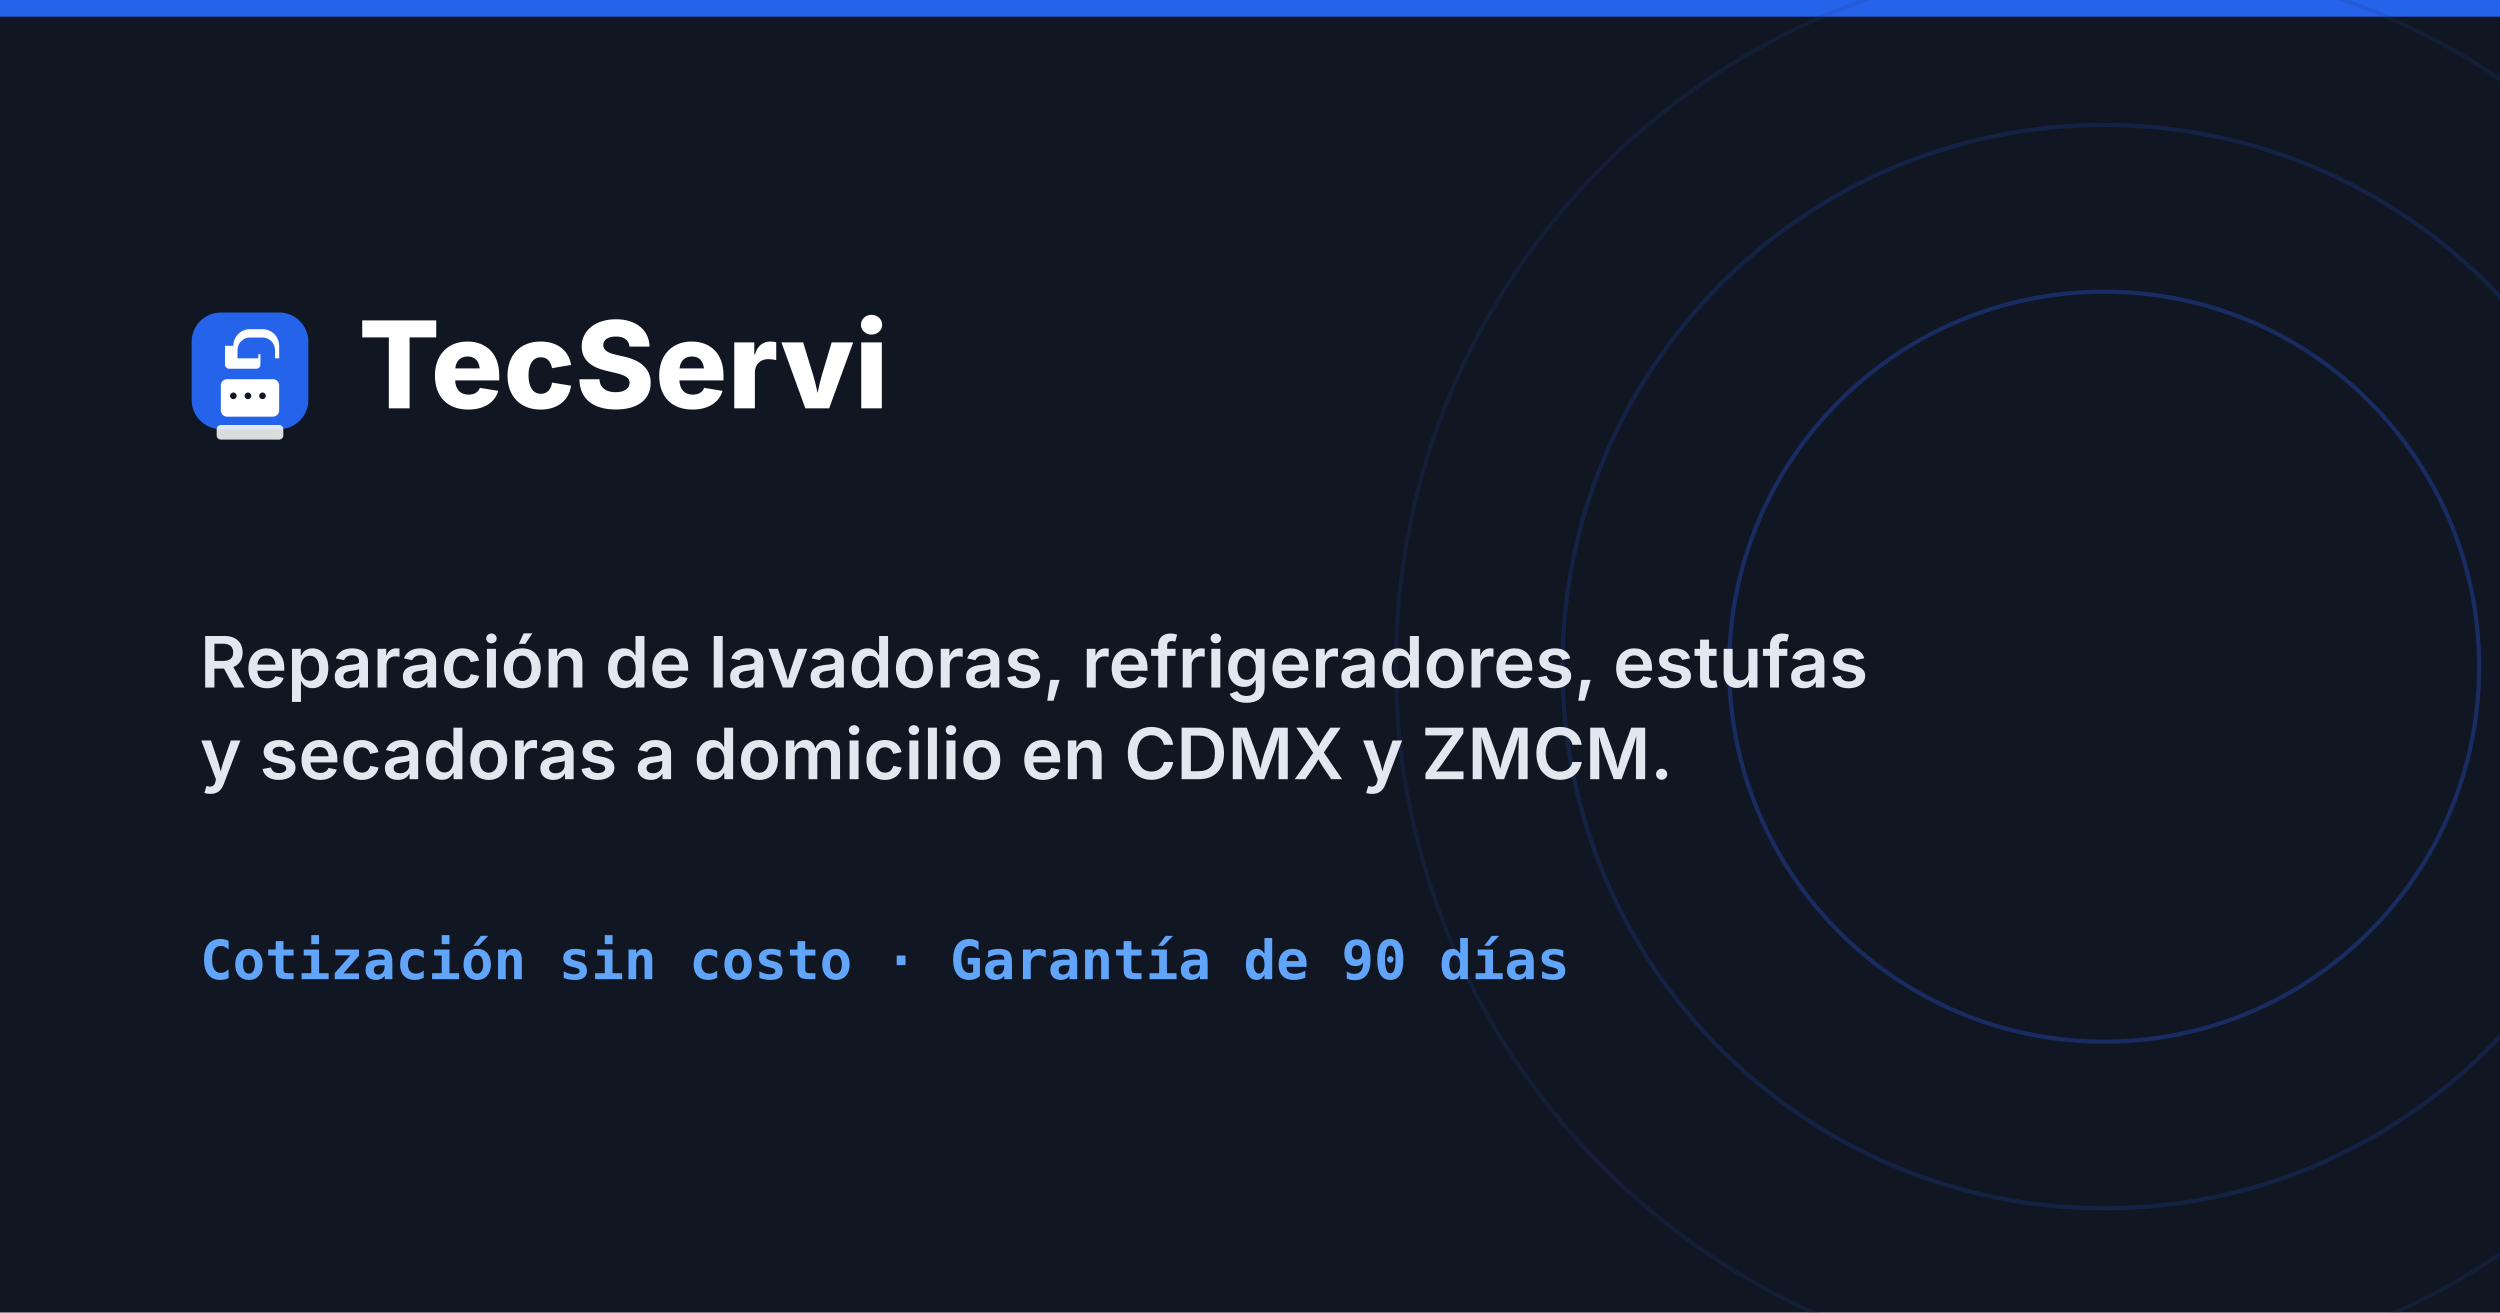
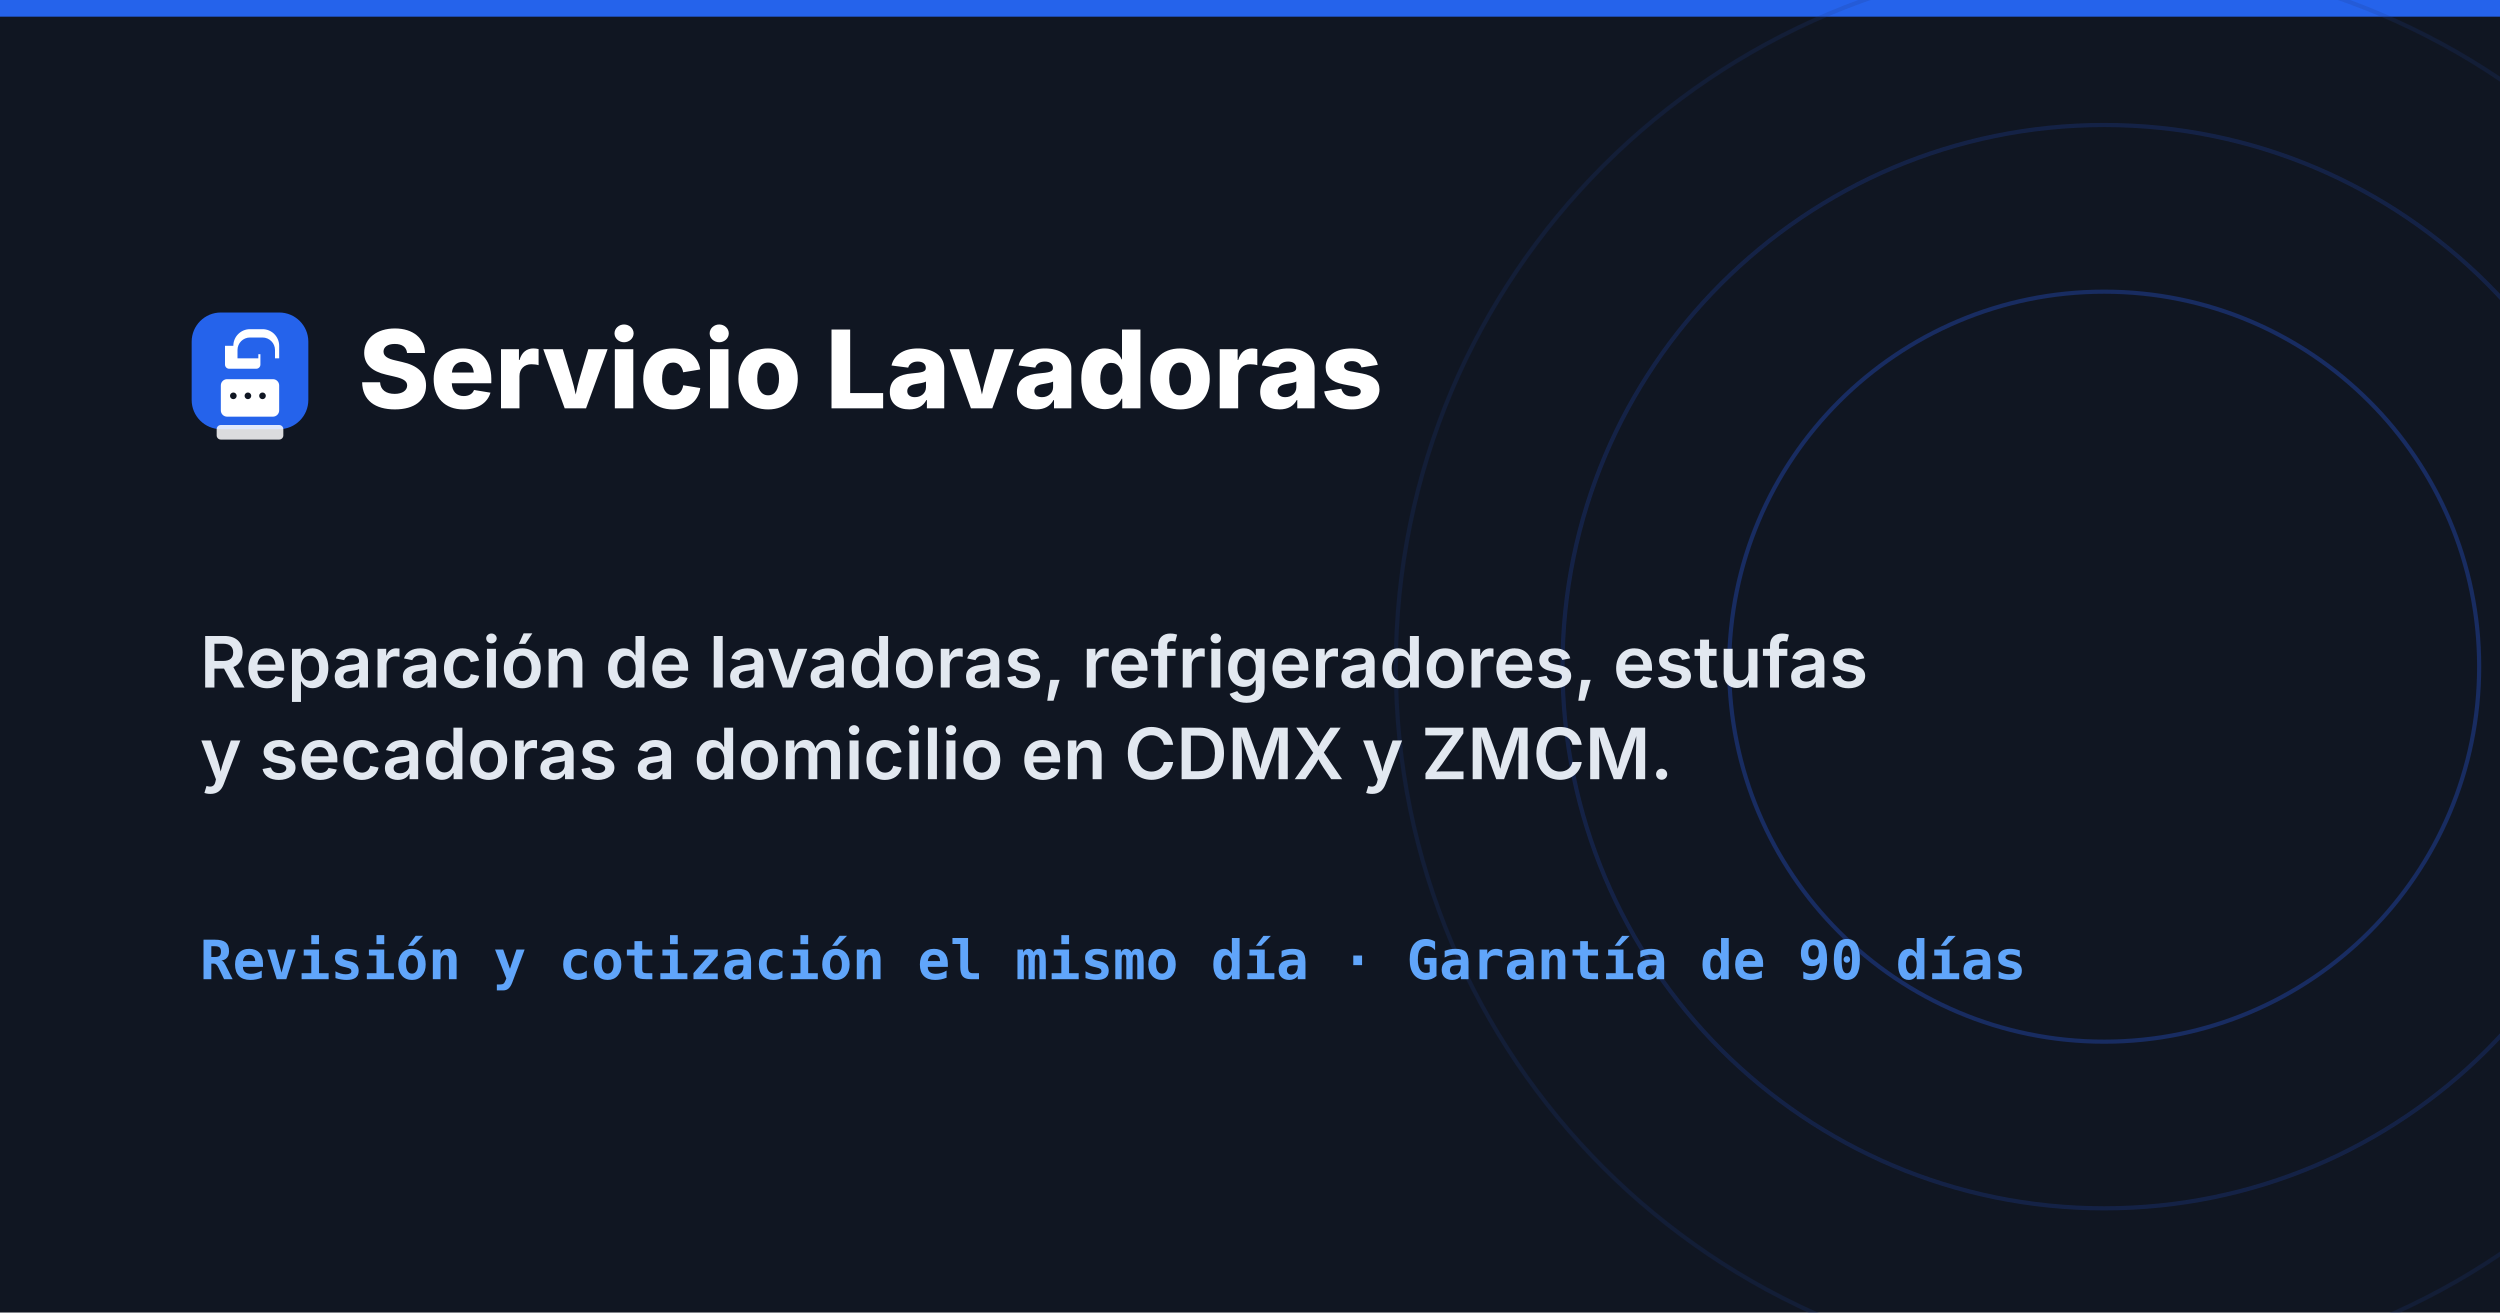
<svg xmlns="http://www.w3.org/2000/svg" width="1200" height="630" viewBox="0 0 1200 630">
  <rect width="1200" height="630" fill="#101622" />
  <rect x="0" y="0" width="1200" height="8" fill="#2563eb" />
  <g fill="none" stroke="#1e3a8a" stroke-width="2">
    <circle cx="1010" cy="320" r="180" opacity=".6" />
    <circle cx="1010" cy="320" r="260" opacity=".35" />
    <circle cx="1010" cy="320" r="340" opacity=".2" />
  </g>
  <rect x="92" y="150" width="56" height="56" rx="14" fill="#2563eb" />
  <path d="M112 166a8 8 0 0 1 8-8h6a8 8 0 0 1 8 8v6h-2v-4a6 6 0 0 0-6-6h-6a6 6 0 0 0-6 6v4h10v-2h1v5a2 2 0 0 1-2 2h-13a2 2 0 0 1-2-2v-9Z" fill="#fff" />
  <rect x="106" y="182" width="28" height="18" rx="3" fill="#fff" />
  <circle cx="112" cy="190" r="1.6" fill="#101622" />
  <circle cx="119" cy="190" r="1.6" fill="#101622" />
  <circle cx="126" cy="190" r="1.6" fill="#101622" />
  <rect x="104" y="204" width="32" height="7" rx="2" fill="#fff" opacity=".85" />
-   <text x="172" y="196" font-family="system-ui, -apple-system, Segoe UI, sans-serif" font-size="58" font-weight="800" fill="#ffffff">TecServi</text>
+   <text x="172" y="196" font-family="system-ui, -apple-system, Segoe UI, sans-serif" font-size="52" font-weight="800" fill="#ffffff">Servicio Lavadoras</text>
  <text x="96" y="330" font-family="system-ui, -apple-system, Segoe UI, sans-serif" font-size="34" font-weight="600" fill="#e2e8f0">Reparación de lavadoras, refrigeradores, estufas</text>
  <text x="96" y="374" font-family="system-ui, -apple-system, Segoe UI, sans-serif" font-size="34" font-weight="600" fill="#e2e8f0">y secadoras a domicilio en CDMX y ZMCM.</text>
-   <text x="96" y="470" font-family="system-ui, monospace" font-size="26" font-weight="600" fill="#60a5fa">Cotización sin costo · Garantía de 90 días</text>
+   <text x="96" y="470" font-family="system-ui, monospace" font-size="26" font-weight="600" fill="#60a5fa">Revisión y cotización el mismo día · Garantía de 90 días</text>
</svg>
